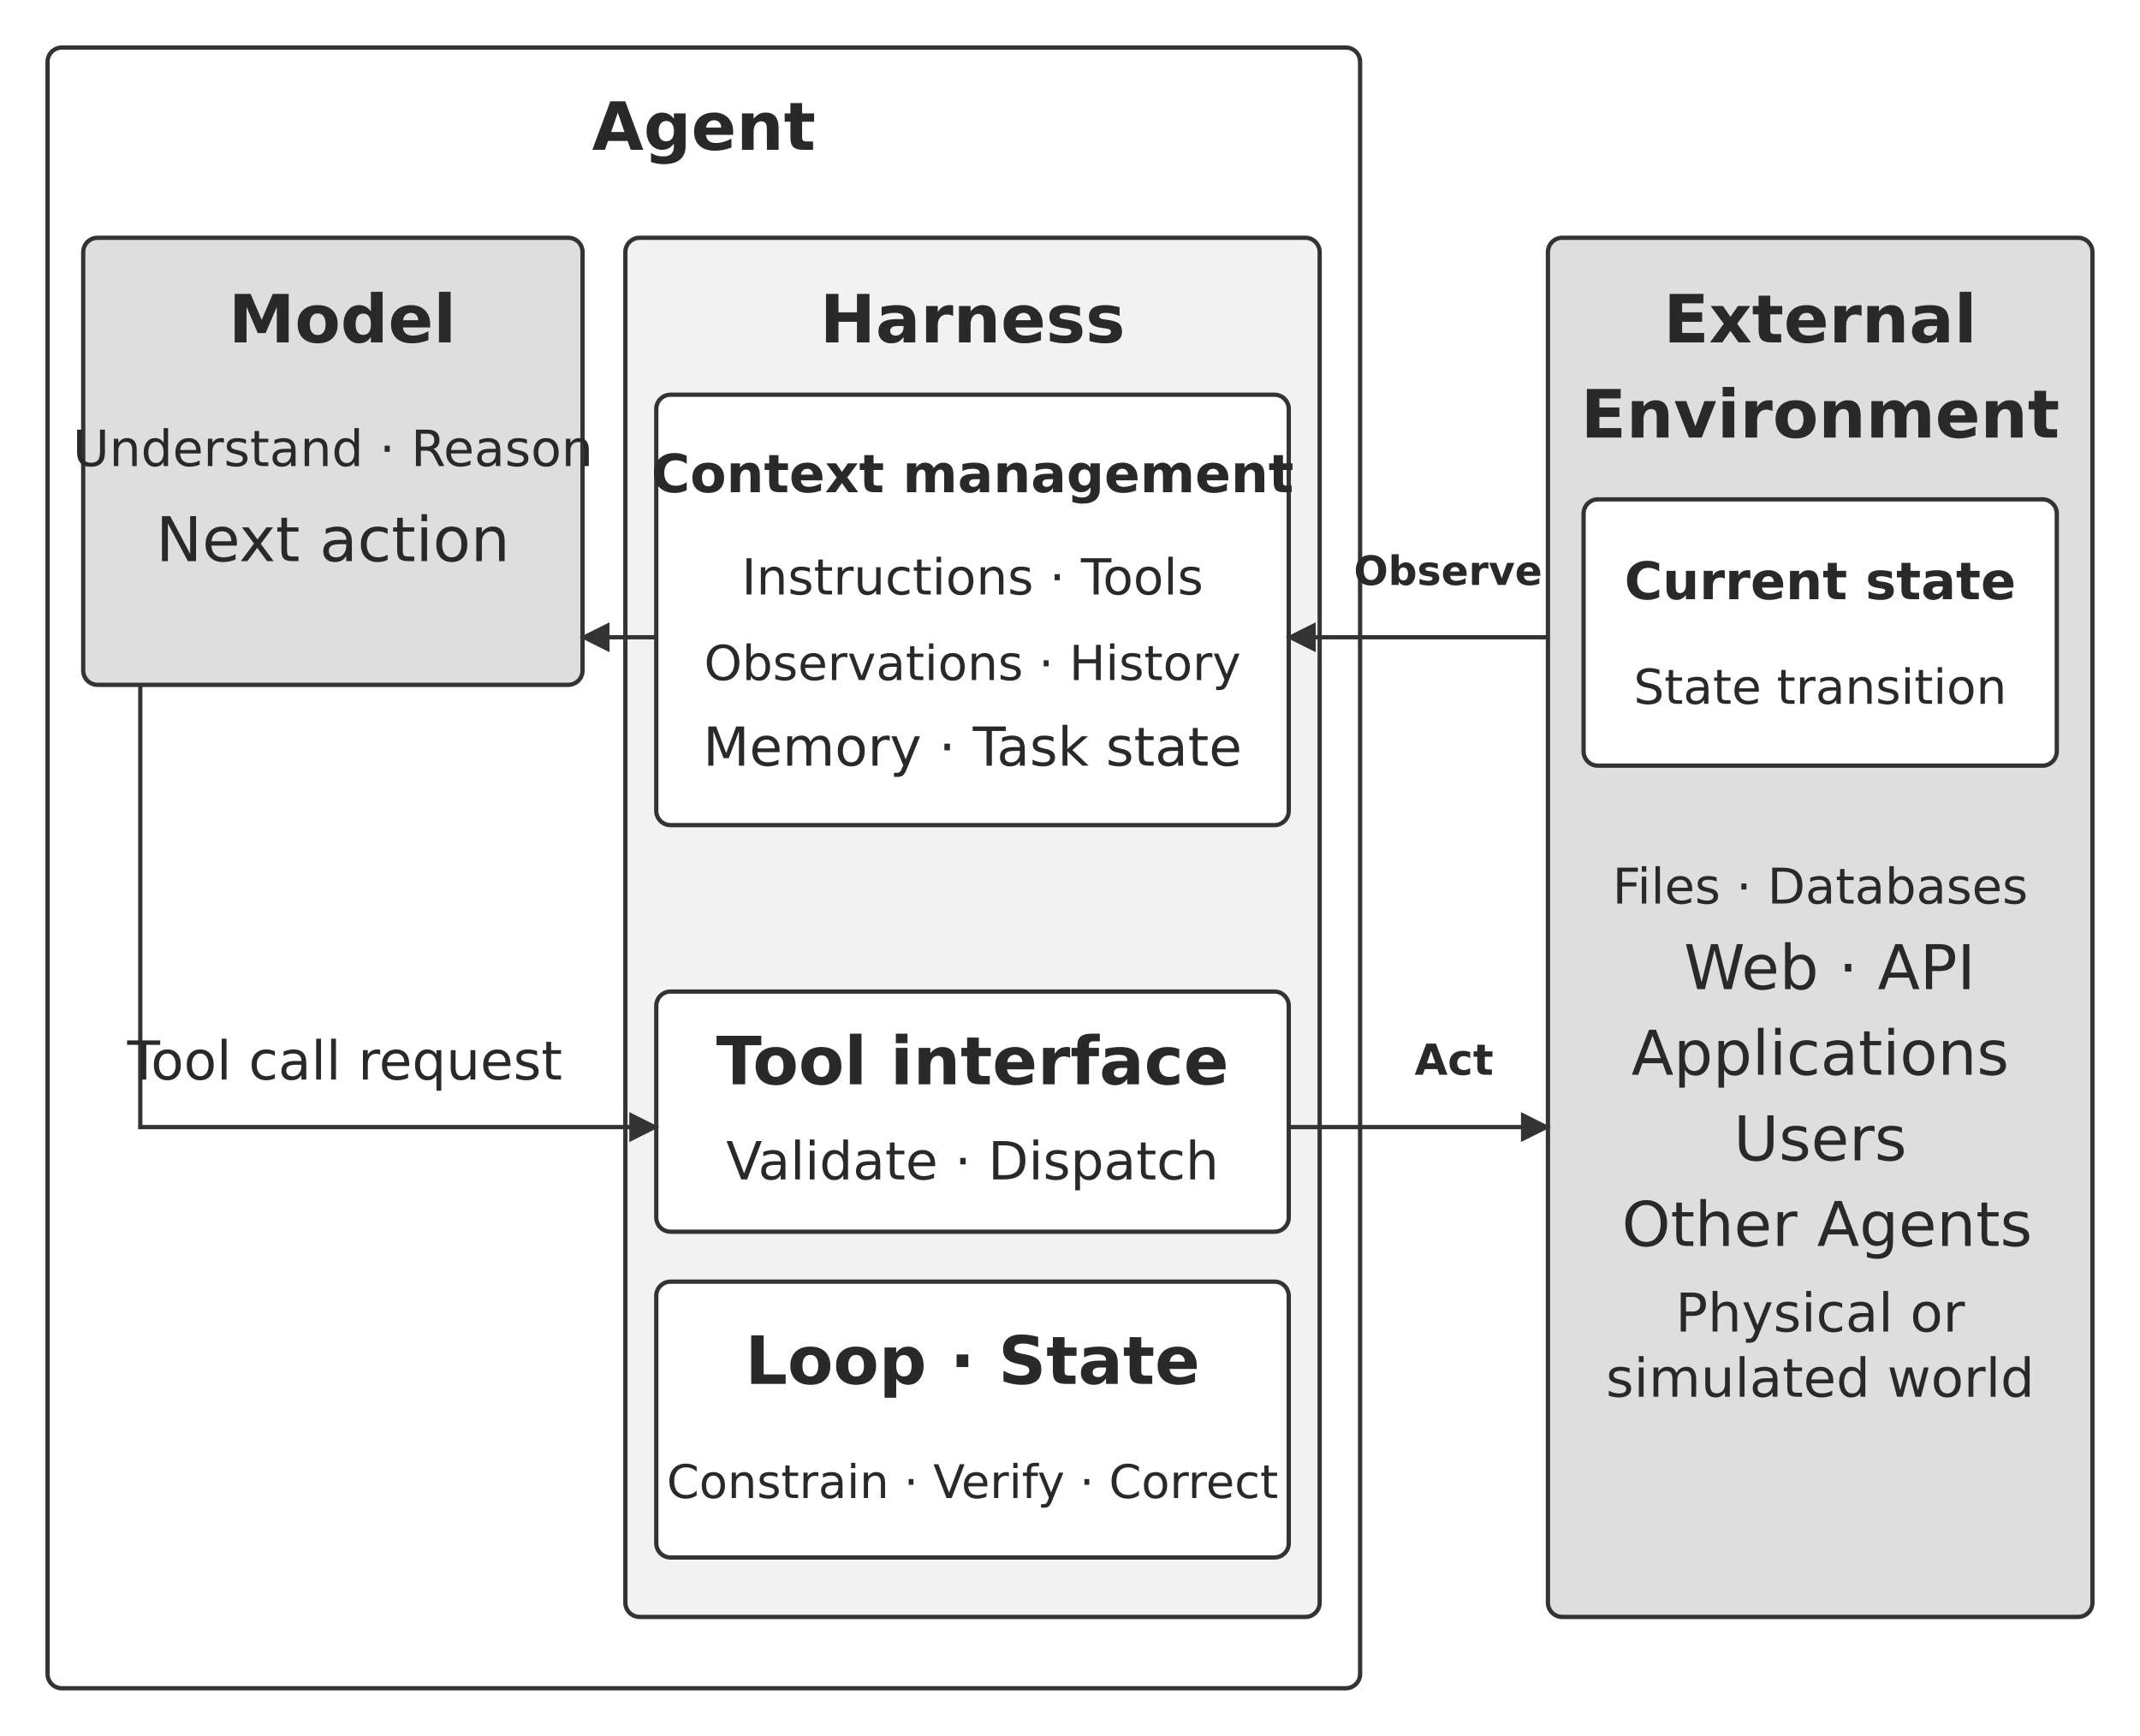
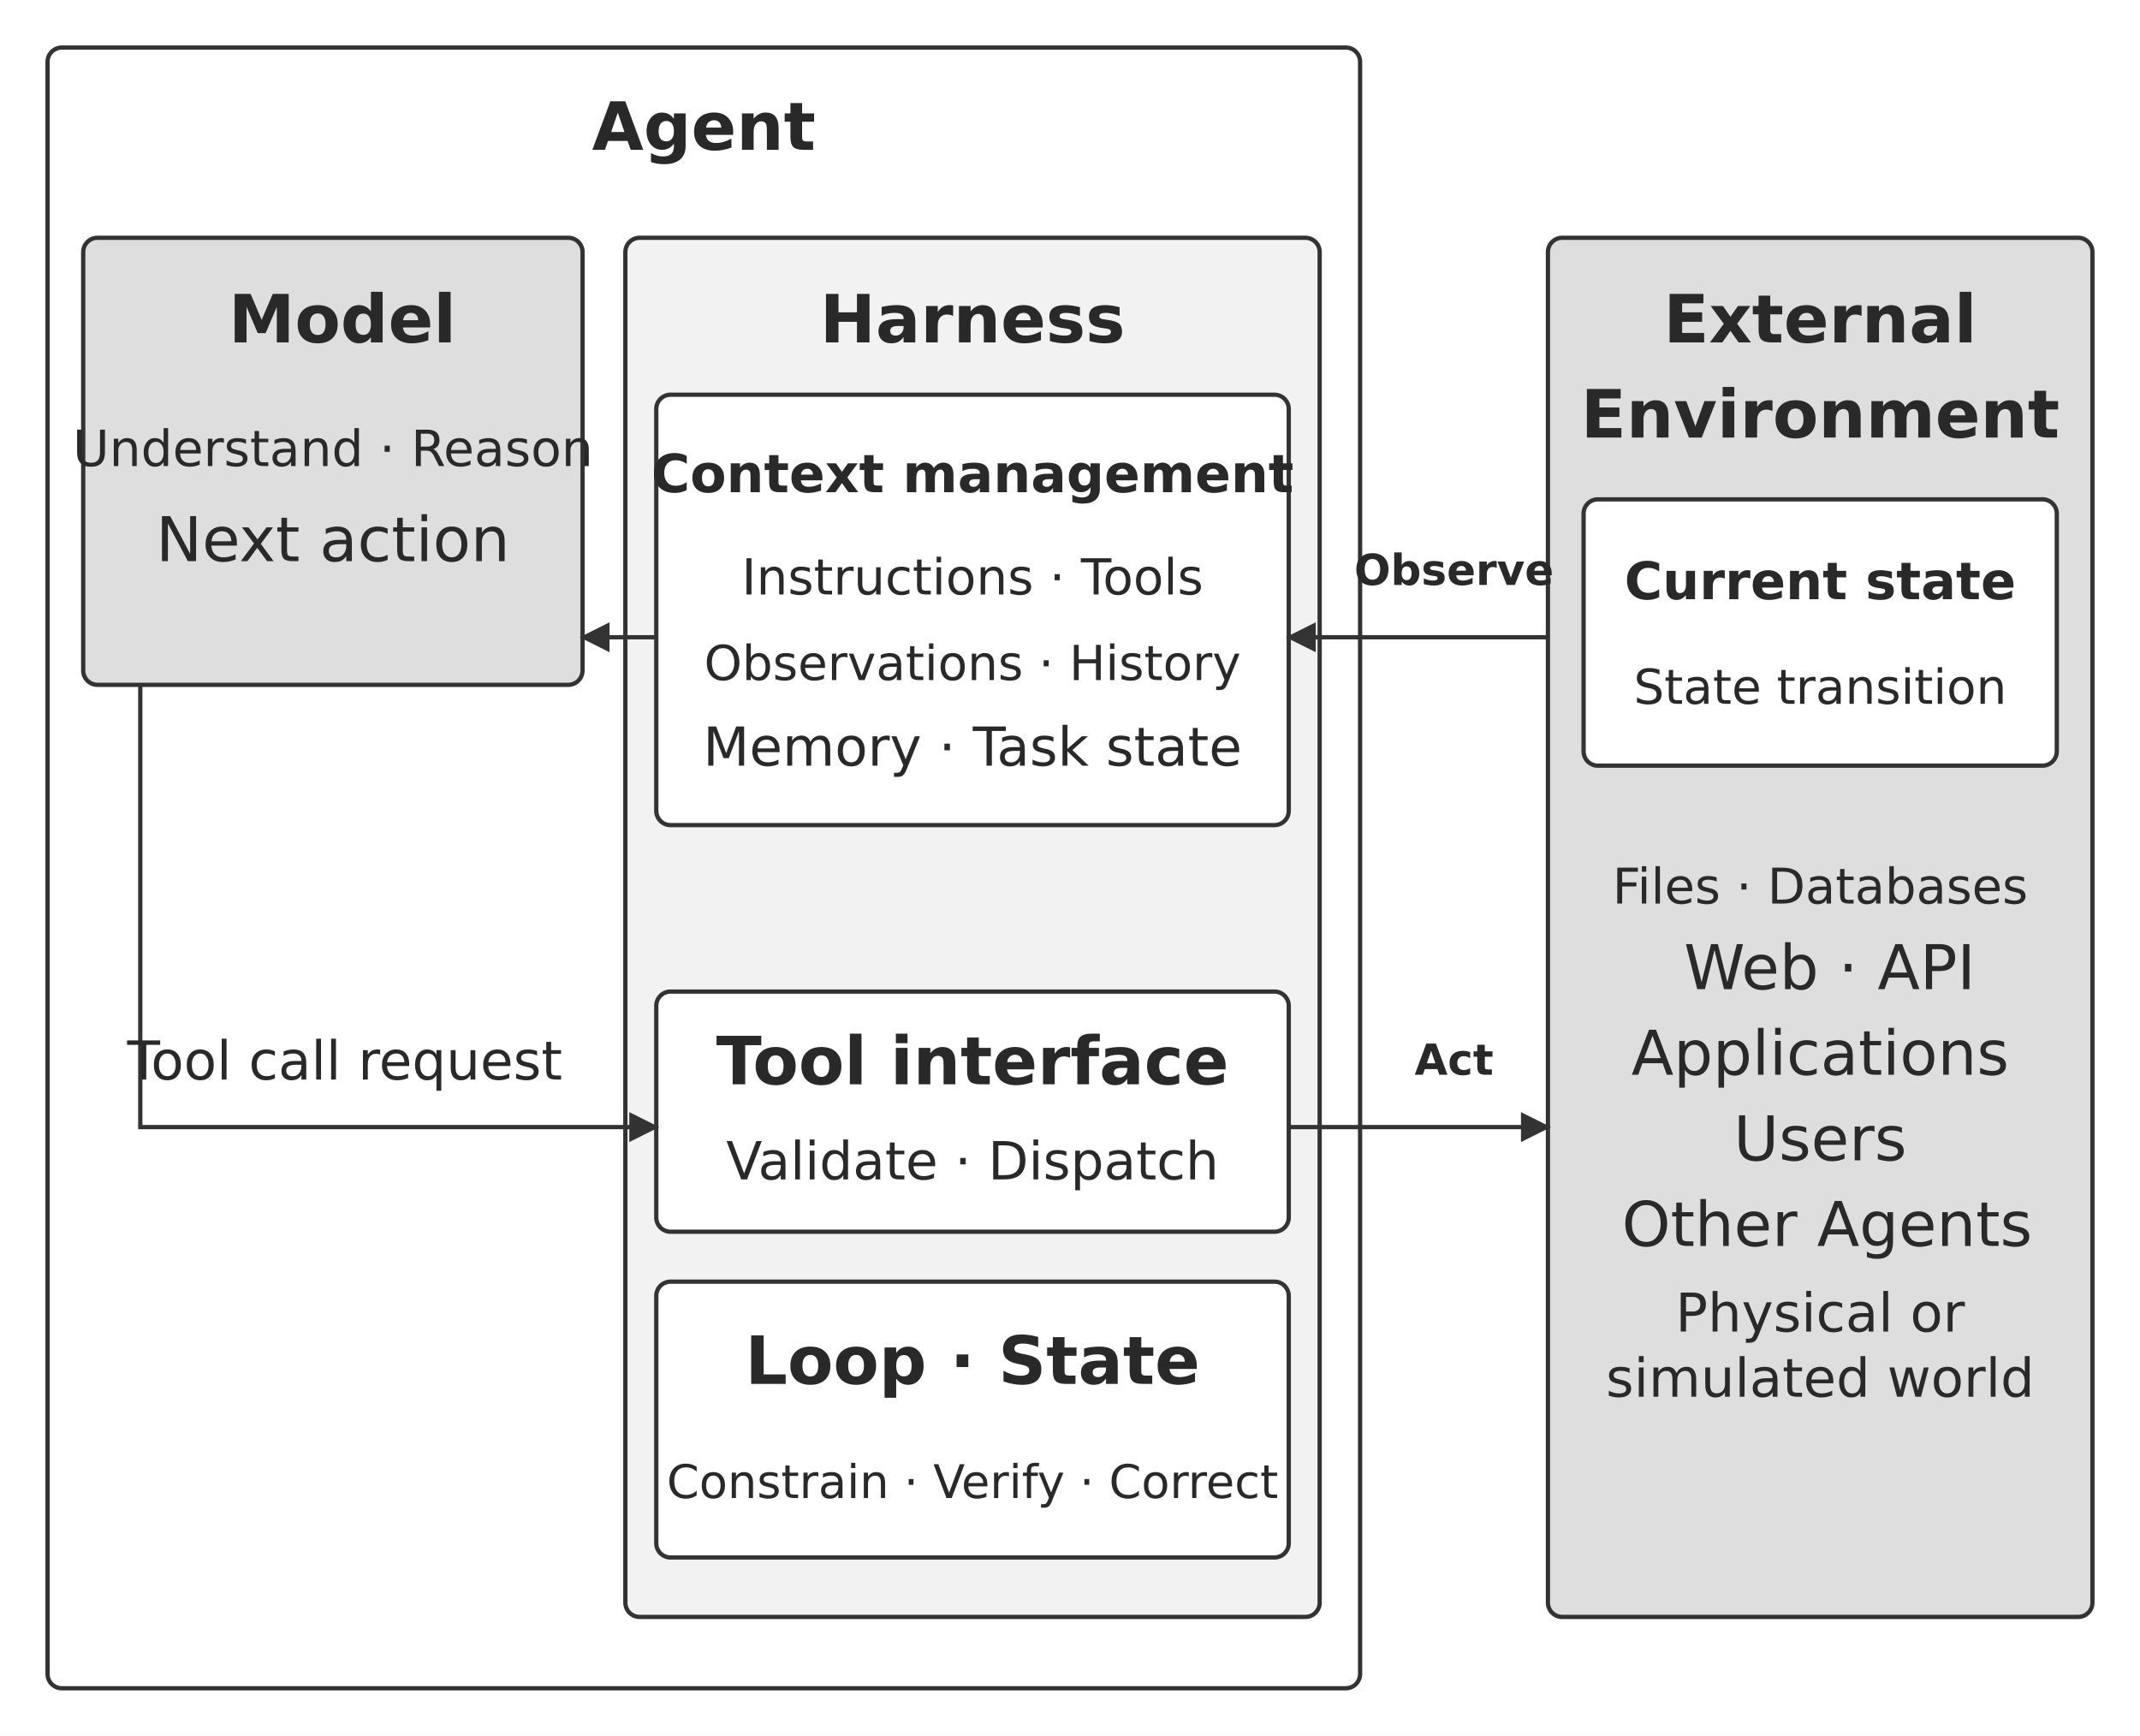
<svg xmlns="http://www.w3.org/2000/svg" width="106.000mm" height="85.978mm" viewBox="0 0 900 730" role="img" aria-labelledby="title desc">
  <defs>
    <marker id="arrow" viewBox="0 0 10 10" refX="9" refY="5" markerWidth="7" markerHeight="7" orient="auto-start-reverse">
      <path d="M0 0 L10 5 L0 10 Z" fill="#333333" />
    </marker>
  </defs>
  <rect width="900" height="730" fill="#ffffff" y="0" />
  <rect x="20" y="20" width="552" height="690" rx="6" fill="#ffffff" stroke="#333333" stroke-width="1.8" />
  <text x="296" y="63" text-anchor="middle" font-family="&quot;DejaVu Sans&quot;, Arial, &quot;Helvetica Neue&quot;, sans-serif" font-size="28.0" font-weight="700" fill="#292929">Agent</text>
  <rect x="35" y="100" width="210" height="188" rx="6" fill="#dedede" stroke="#333333" stroke-width="1.8" />
  <text x="143.99" y="144" text-anchor="middle" font-family="&quot;DejaVu Sans&quot;, Arial, &quot;Helvetica Neue&quot;, sans-serif" font-size="28.0" font-weight="700" fill="#292929">Model</text>
  <text x="140" y="196" text-anchor="middle" font-family="&quot;DejaVu Sans&quot;, Arial, &quot;Helvetica Neue&quot;, sans-serif" font-size="21" font-weight="400" fill="#292929">Understand · Reason</text>
  <text x="140" y="236" text-anchor="middle" font-family="&quot;DejaVu Sans&quot;, Arial, &quot;Helvetica Neue&quot;, sans-serif" font-size="26.0" font-weight="400" fill="#292929">Next action</text>
  <rect x="263" y="100" width="292" height="580" rx="6" fill="#f2f2f2" stroke="#333333" stroke-width="1.8" />
  <text x="409" y="144" text-anchor="middle" font-family="&quot;DejaVu Sans&quot;, Arial, &quot;Helvetica Neue&quot;, sans-serif" font-size="28.0" font-weight="700" fill="#292929">Harness</text>
  <rect x="276" y="166" width="266" height="181" rx="6" fill="#ffffff" stroke="#333333" stroke-width="1.8" />
  <text x="409" y="207" text-anchor="middle" font-family="&quot;DejaVu Sans&quot;, Arial, &quot;Helvetica Neue&quot;, sans-serif" font-size="22.2" font-weight="700" fill="#292929">Context management</text>
  <text x="409" y="250" text-anchor="middle" font-family="&quot;DejaVu Sans&quot;, Arial, &quot;Helvetica Neue&quot;, sans-serif" font-size="20.9" font-weight="400" fill="#292929">Instructions · Tools</text>
  <text x="409" y="286" text-anchor="middle" font-family="&quot;DejaVu Sans&quot;, Arial, &quot;Helvetica Neue&quot;, sans-serif" font-size="20.3" font-weight="400" fill="#292929">Observations · History</text>
  <text x="409" y="322" text-anchor="middle" font-family="&quot;DejaVu Sans&quot;, Arial, &quot;Helvetica Neue&quot;, sans-serif" font-size="22.6" font-weight="400" fill="#292929">Memory · Task state</text>
  <rect x="276" y="417" width="266" height="101" rx="6" fill="#ffffff" stroke="#333333" stroke-width="1.8" />
  <text x="409" y="456" text-anchor="middle" font-family="&quot;DejaVu Sans&quot;, Arial, &quot;Helvetica Neue&quot;, sans-serif" font-size="28.0" font-weight="700" fill="#292929">Tool interface</text>
  <text x="409" y="496" text-anchor="middle" font-family="&quot;DejaVu Sans&quot;, Arial, &quot;Helvetica Neue&quot;, sans-serif" font-size="22.1" font-weight="400" fill="#292929">Validate · Dispatch</text>
  <rect x="276" y="539" width="266" height="116" rx="6" fill="#ffffff" stroke="#333333" stroke-width="1.8" />
  <text x="409" y="582" text-anchor="middle" font-family="&quot;DejaVu Sans&quot;, Arial, &quot;Helvetica Neue&quot;, sans-serif" font-size="28.0" font-weight="700" fill="#292929">Loop · State</text>
  <text x="409" y="630" text-anchor="middle" font-family="&quot;DejaVu Sans&quot;, Arial, &quot;Helvetica Neue&quot;, sans-serif" font-size="19.5" font-weight="400" fill="#292929">Constrain · Verify · Correct</text>
  <path d="M276 268 L245 268" fill="none" stroke="#333333" stroke-width="1.8" marker-end="url(#arrow)" />
  <path d="M59 288 L59 474 L276 474" fill="none" stroke="#333333" stroke-width="1.8" marker-end="url(#arrow)" />
  <text x="145" y="454" text-anchor="middle" font-family="&quot;DejaVu Sans&quot;, Arial, &quot;Helvetica Neue&quot;, sans-serif" font-size="22.6" font-weight="400" fill="#292929">Tool call request</text>
  <rect x="651" y="100" width="229" height="580" rx="6" fill="#dedede" stroke="#333333" stroke-width="1.8" />
  <text x="765.504" y="144" text-anchor="middle" font-family="&quot;DejaVu Sans&quot;, Arial, &quot;Helvetica Neue&quot;, sans-serif" font-size="28.0" font-weight="700" fill="#292929">External</text>
  <text x="765.5" y="184" text-anchor="middle" font-family="&quot;DejaVu Sans&quot;, Arial, &quot;Helvetica Neue&quot;, sans-serif" font-size="28.0" font-weight="700" fill="#292929">Environment</text>
  <rect x="666" y="210" width="199" height="112" rx="6" fill="#ffffff" stroke="#333333" stroke-width="1.8" />
  <text x="765.5" y="252" text-anchor="middle" font-family="&quot;DejaVu Sans&quot;, Arial, &quot;Helvetica Neue&quot;, sans-serif" font-size="21.8" font-weight="700" fill="#292929">Current state</text>
  <text x="765.5" y="296" text-anchor="middle" font-family="&quot;DejaVu Sans&quot;, Arial, &quot;Helvetica Neue&quot;, sans-serif" font-size="20.3" font-weight="400" fill="#292929">State transition</text>
  <text x="765.5" y="380" text-anchor="middle" font-family="&quot;DejaVu Sans&quot;, Arial, &quot;Helvetica Neue&quot;, sans-serif" font-size="20.7" font-weight="400" fill="#292929">Files · Databases</text>
  <text x="769.49" y="416" text-anchor="middle" font-family="&quot;DejaVu Sans&quot;, Arial, &quot;Helvetica Neue&quot;, sans-serif" font-size="26.0" font-weight="400" fill="#292929">Web · API</text>
  <text x="765.5" y="452" text-anchor="middle" font-family="&quot;DejaVu Sans&quot;, Arial, &quot;Helvetica Neue&quot;, sans-serif" font-size="26.0" font-weight="400" fill="#292929">Applications</text>
  <text x="765.5" y="488" text-anchor="middle" font-family="&quot;DejaVu Sans&quot;, Arial, &quot;Helvetica Neue&quot;, sans-serif" font-size="26.0" font-weight="400" fill="#292929">Users</text>
  <text x="768.4" y="524" text-anchor="middle" font-family="&quot;DejaVu Sans&quot;, Arial, &quot;Helvetica Neue&quot;, sans-serif" font-size="26.0" font-weight="400" fill="#292929">Other Agents</text>
  <text x="765.5" y="560" text-anchor="middle" font-family="&quot;DejaVu Sans&quot;, Arial, &quot;Helvetica Neue&quot;, sans-serif" font-size="22.5" font-weight="400" fill="#292929">Physical or</text>
  <text x="765.5" y="587.401" text-anchor="middle" font-family="&quot;DejaVu Sans&quot;, Arial, &quot;Helvetica Neue&quot;, sans-serif" font-size="22.5" font-weight="400" fill="#292929">simulated world</text>
  <path d="M651 268 L542 268" fill="none" stroke="#333333" stroke-width="1.8" marker-end="url(#arrow)" />
-   <text x="609" y="246" text-anchor="middle" font-family="&quot;DejaVu Sans&quot;, Arial, &quot;Helvetica Neue&quot;, sans-serif" font-size="17" font-weight="700" fill="#292929">Observe</text>
+   <text x="611.5" y="246" text-anchor="middle" font-family="&quot;DejaVu Sans&quot;, Arial, &quot;Helvetica Neue&quot;, sans-serif" font-size="18" font-weight="700" fill="#292929">Observe</text>
  <path d="M542 474 L651 474" fill="none" stroke="#333333" stroke-width="1.8" marker-end="url(#arrow)" />
-   <text x="611.5" y="452" text-anchor="middle" font-family="&quot;DejaVu Sans&quot;, Arial, &quot;Helvetica Neue&quot;, sans-serif" font-size="18.0" font-weight="700" fill="#292929">Act</text>
+   <text x="611.5" y="452" text-anchor="middle" font-family="&quot;DejaVu Sans&quot;, Arial, &quot;Helvetica Neue&quot;, sans-serif" font-size="18" font-weight="700" fill="#292929">Act</text>
  <defs />
</svg>
